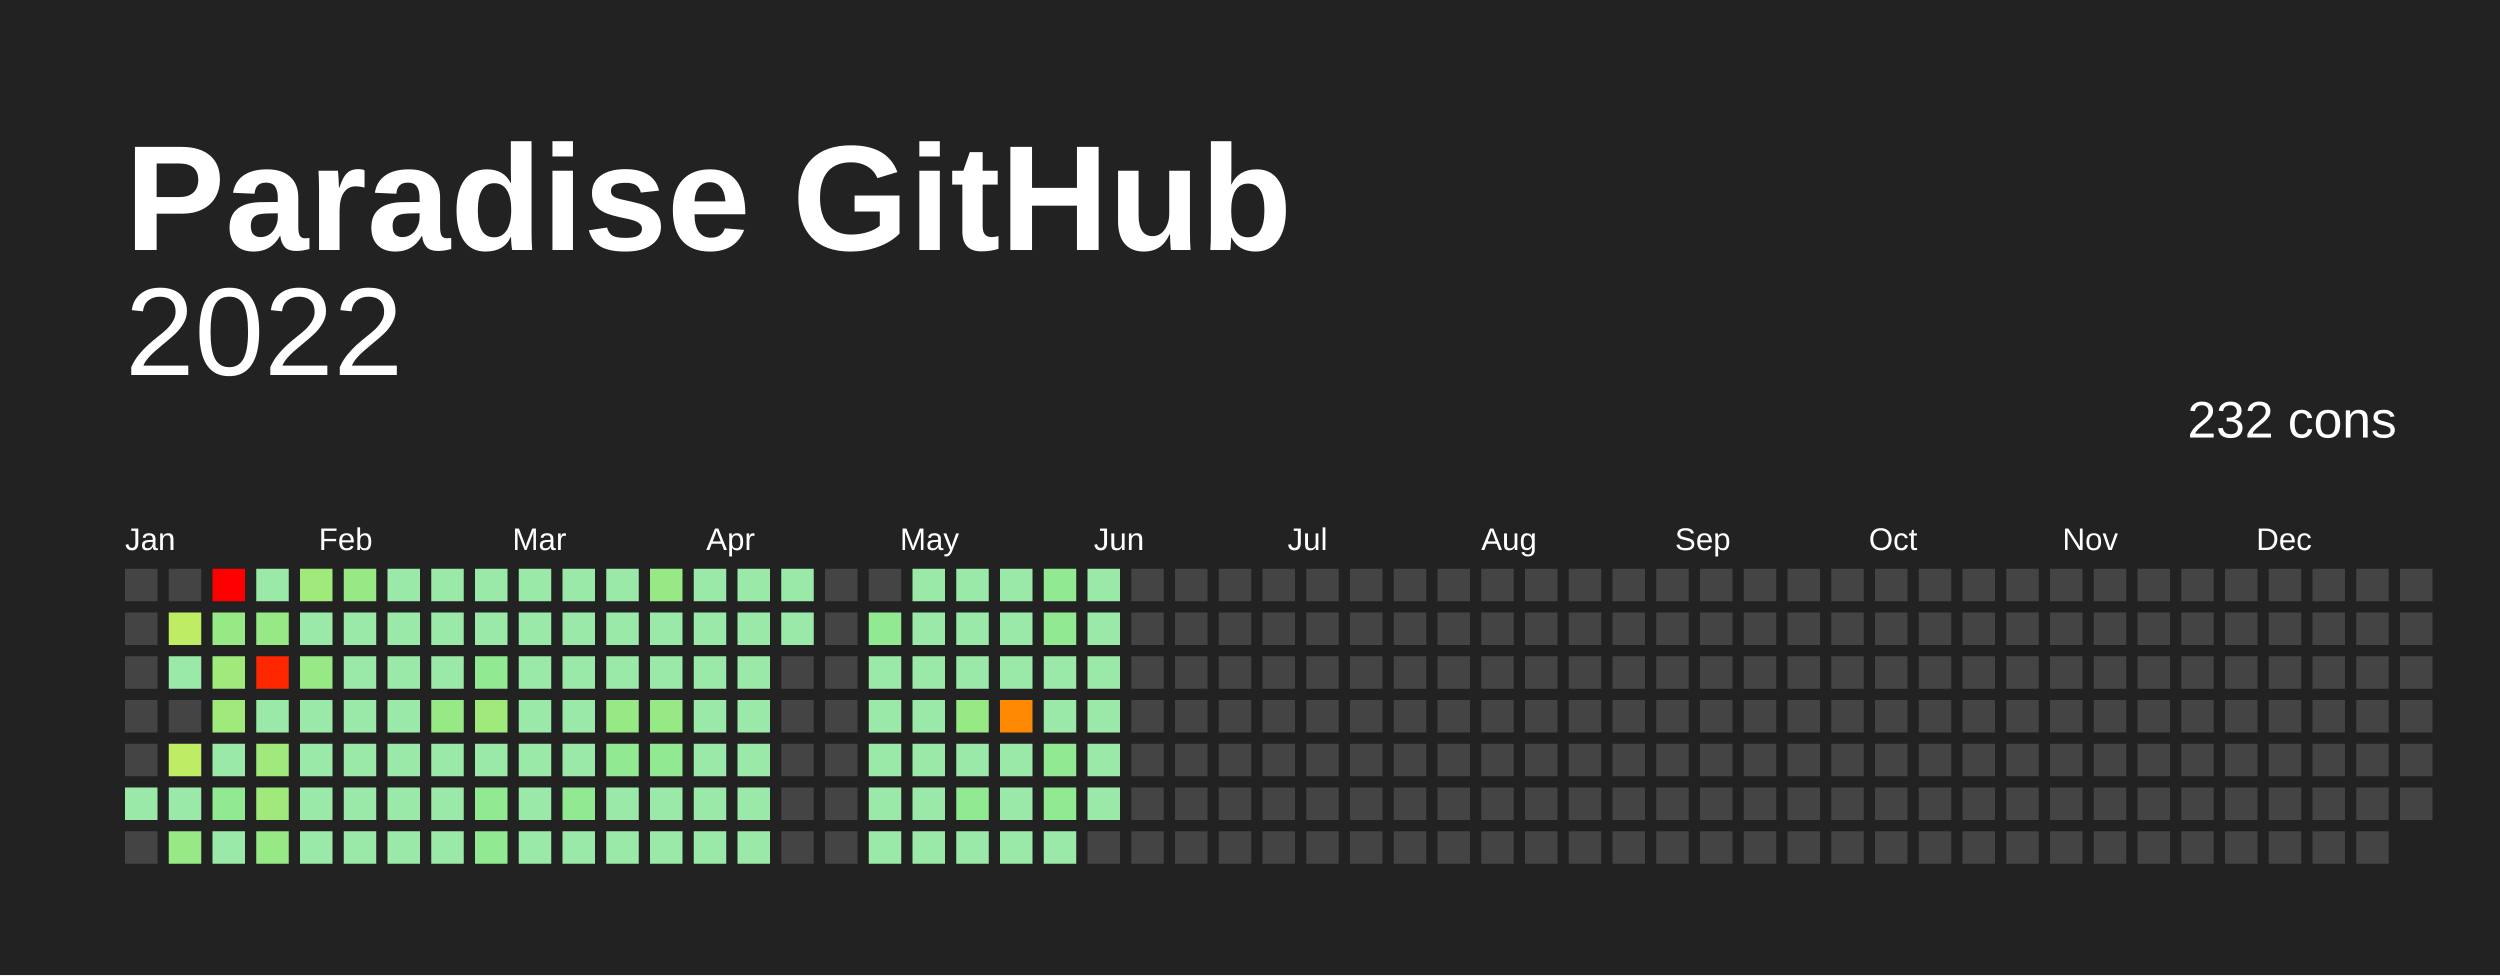
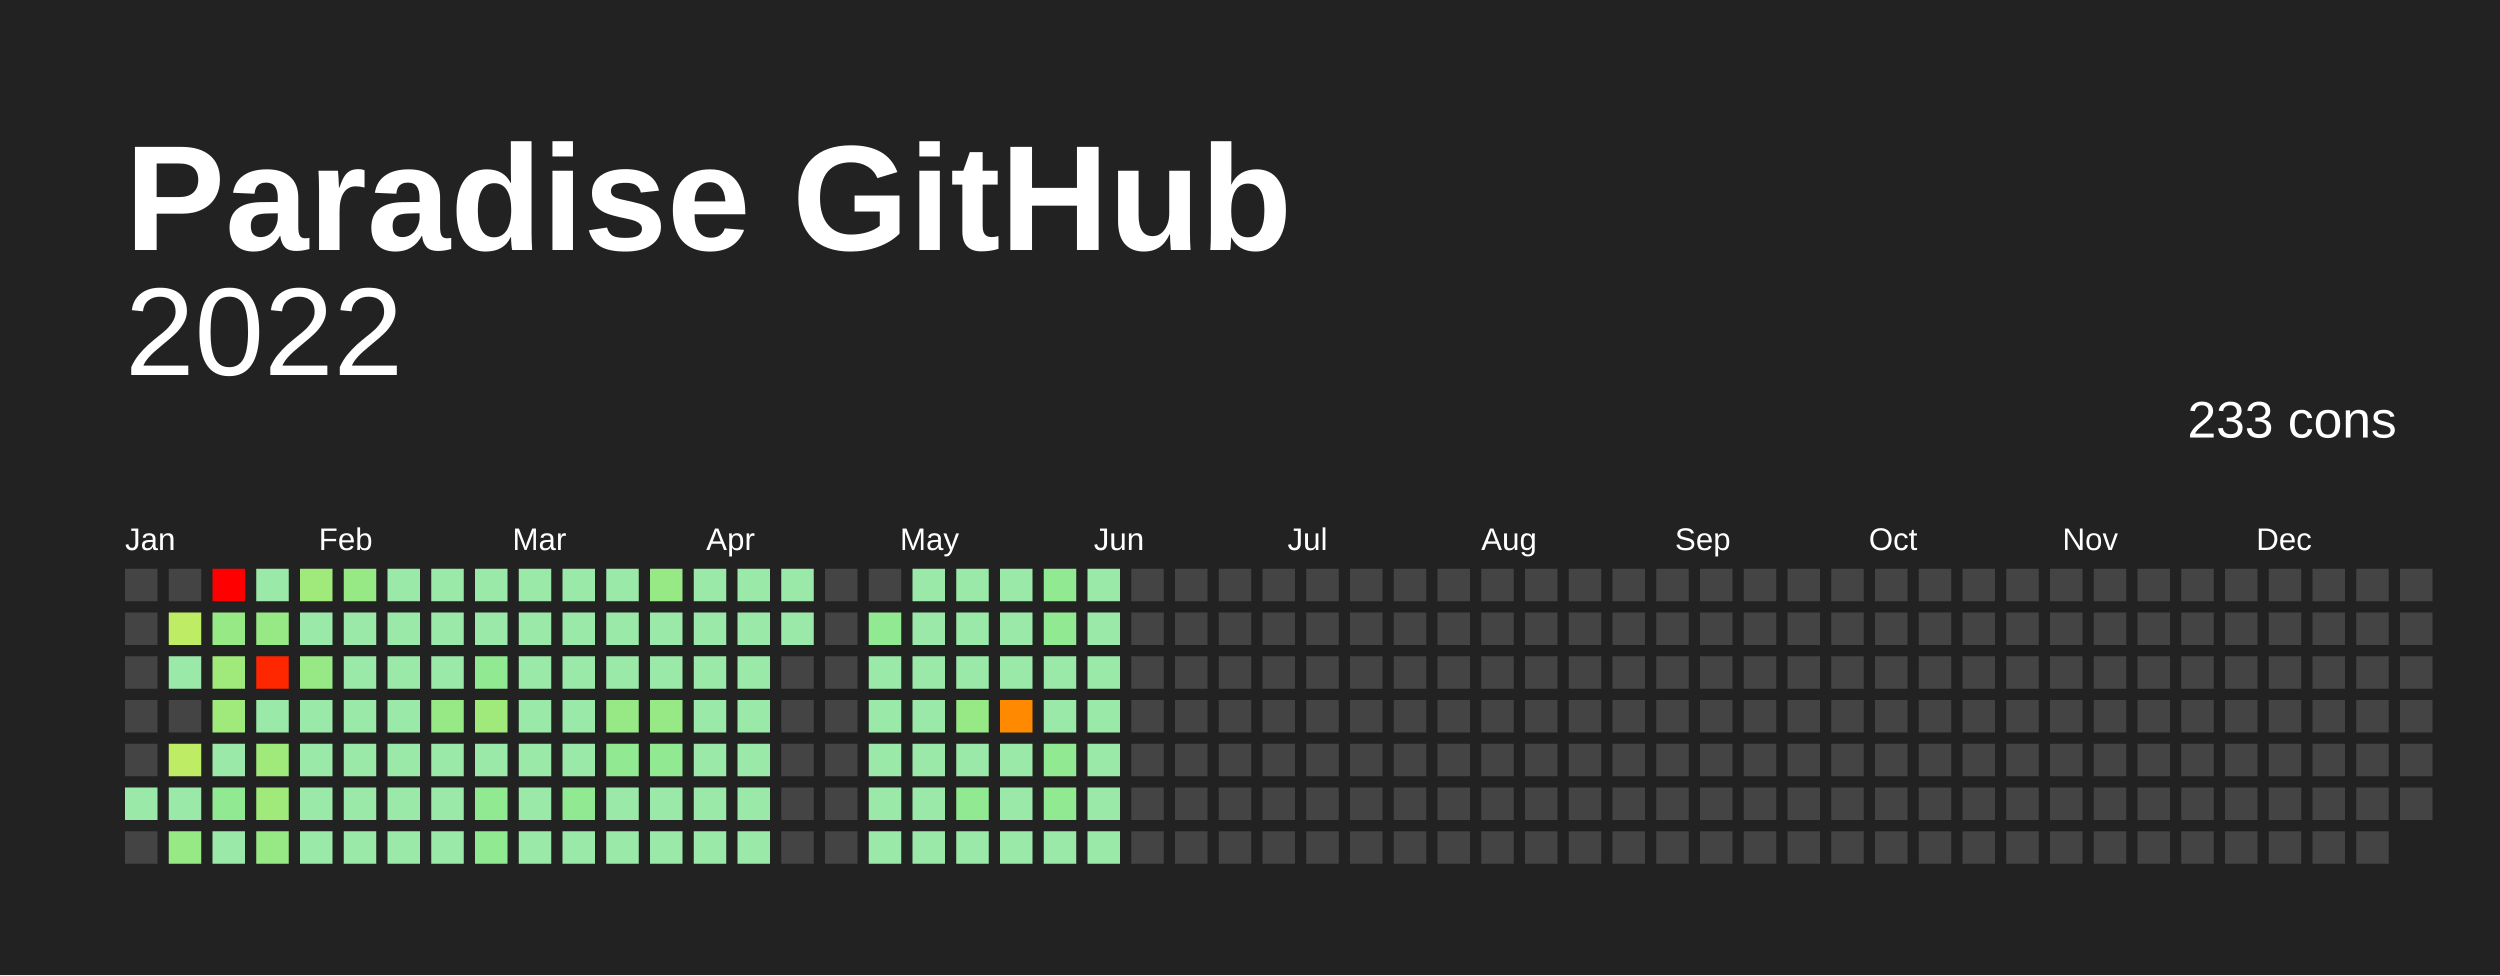
<svg xmlns="http://www.w3.org/2000/svg" baseProfile="full" height="78mm" version="1.1" viewBox="0,0,200,78" width="200mm">
  <defs />
  <rect fill="#222222" height="78" width="200" x="0" y="0" />
  <text fill="#FFFFFF" style="font-size:12px; font-family:Arial; font-weight:bold;" x="10" y="20">Paradise GitHub</text>
  <text alignment-baseline="hanging" fill="#FFFFFF" style="font-size:10.0px; font-family:Arial;" x="10" y="30">2022</text>
-   <text alignment-baseline="hanging" fill="#FFFFFF" style="font-size:4.125px; font-family:Arial;" x="175" y="35">232 cons</text>
+   <text alignment-baseline="hanging" fill="#FFFFFF" style="font-size:4.125px; font-family:Arial;" x="175" y="35">233 cons</text>
  <text fill="#FFFFFF" style="font-size:2.5px; font-family:Arial" x="10.0" y="44">Jan</text>
  <text fill="#FFFFFF" style="font-size:2.5px; font-family:Arial" x="25.5" y="44">Feb</text>
  <text fill="#FFFFFF" style="font-size:2.5px; font-family:Arial" x="41.0" y="44">Mar</text>
  <text fill="#FFFFFF" style="font-size:2.5px; font-family:Arial" x="56.5" y="44">Apr</text>
  <text fill="#FFFFFF" style="font-size:2.5px; font-family:Arial" x="72.0" y="44">May</text>
  <text fill="#FFFFFF" style="font-size:2.5px; font-family:Arial" x="87.5" y="44">Jun</text>
  <text fill="#FFFFFF" style="font-size:2.5px; font-family:Arial" x="103.0" y="44">Jul</text>
  <text fill="#FFFFFF" style="font-size:2.5px; font-family:Arial" x="118.5" y="44">Aug</text>
  <text fill="#FFFFFF" style="font-size:2.5px; font-family:Arial" x="134.0" y="44">Sep</text>
  <text fill="#FFFFFF" style="font-size:2.5px; font-family:Arial" x="149.5" y="44">Oct</text>
  <text fill="#FFFFFF" style="font-size:2.5px; font-family:Arial" x="165.0" y="44">Nov</text>
  <text fill="#FFFFFF" style="font-size:2.5px; font-family:Arial" x="180.5" y="44">Dec</text>
  <rect fill="#444444" height="2.6" width="2.6" x="10.0" y="45.5" />
  <rect fill="#444444" height="2.6" width="2.6" x="10.0" y="49.0" />
  <rect fill="#444444" height="2.6" width="2.6" x="10.0" y="52.5" />
  <rect fill="#444444" height="2.6" width="2.6" x="10.0" y="56.0" />
  <rect fill="#444444" height="2.6" width="2.6" x="10.0" y="59.5" />
  <rect fill="#9be9a8" height="2.6" width="2.6" x="10.0" y="63.0" />
  <rect fill="#444444" height="2.6" width="2.6" x="10.0" y="66.5" />
  <rect fill="#444444" height="2.6" width="2.6" x="13.5" y="45.5" />
  <rect fill="#bfec65" height="2.6" width="2.6" x="13.5" y="49.0" />
  <rect fill="#9be9a8" height="2.6" width="2.6" x="13.5" y="52.5" />
  <rect fill="#444444" height="2.6" width="2.6" x="13.5" y="56.0" />
  <rect fill="#bfec65" height="2.6" width="2.6" x="13.5" y="59.5" />
  <rect fill="#9be9a8" height="2.6" width="2.6" x="13.5" y="63.0" />
  <rect fill="#97e986" height="2.6" width="2.6" x="13.5" y="66.5" />
  <rect fill="red" height="2.6" width="2.6" x="17.0" y="45.5" />
  <rect fill="#97e986" height="2.6" width="2.6" x="17.0" y="49.0" />
  <rect fill="#a0ea7b" height="2.6" width="2.6" x="17.0" y="52.5" />
  <rect fill="#a0ea7b" height="2.6" width="2.6" x="17.0" y="56.0" />
  <rect fill="#9be9a8" height="2.6" width="2.6" x="17.0" y="59.5" />
  <rect fill="#91e991" height="2.6" width="2.6" x="17.0" y="63.0" />
  <rect fill="#9be9a8" height="2.6" width="2.6" x="17.0" y="66.5" />
  <rect fill="#9be9a8" height="2.6" width="2.6" x="20.5" y="45.5" />
  <rect fill="#97e986" height="2.6" width="2.6" x="20.5" y="49.0" />
  <rect fill="#ff2700" height="2.6" width="2.6" x="20.5" y="52.5" />
  <rect fill="#9be9a8" height="2.6" width="2.6" x="20.5" y="56.0" />
  <rect fill="#a0ea7b" height="2.6" width="2.6" x="20.5" y="59.5" />
  <rect fill="#a0ea7b" height="2.6" width="2.6" x="20.5" y="63.0" />
  <rect fill="#97e986" height="2.6" width="2.6" x="20.5" y="66.5" />
  <rect fill="#a0ea7b" height="2.6" width="2.6" x="24.0" y="45.5" />
  <rect fill="#9be9a8" height="2.6" width="2.6" x="24.0" y="49.0" />
  <rect fill="#97e986" height="2.6" width="2.6" x="24.0" y="52.5" />
  <rect fill="#9be9a8" height="2.6" width="2.6" x="24.0" y="56.0" />
  <rect fill="#9be9a8" height="2.6" width="2.6" x="24.0" y="59.5" />
  <rect fill="#9be9a8" height="2.6" width="2.6" x="24.0" y="63.0" />
  <rect fill="#9be9a8" height="2.6" width="2.6" x="24.0" y="66.5" />
  <rect fill="#97e986" height="2.6" width="2.6" x="27.5" y="45.5" />
  <rect fill="#9be9a8" height="2.6" width="2.6" x="27.5" y="49.0" />
  <rect fill="#9be9a8" height="2.6" width="2.6" x="27.5" y="52.5" />
  <rect fill="#9be9a8" height="2.6" width="2.6" x="27.5" y="56.0" />
  <rect fill="#9be9a8" height="2.6" width="2.6" x="27.5" y="59.5" />
  <rect fill="#9be9a8" height="2.6" width="2.6" x="27.5" y="63.0" />
  <rect fill="#9be9a8" height="2.6" width="2.6" x="27.5" y="66.5" />
  <rect fill="#9be9a8" height="2.6" width="2.6" x="31.0" y="45.5" />
  <rect fill="#9be9a8" height="2.6" width="2.6" x="31.0" y="49.0" />
  <rect fill="#9be9a8" height="2.6" width="2.6" x="31.0" y="52.5" />
  <rect fill="#9be9a8" height="2.6" width="2.6" x="31.0" y="56.0" />
  <rect fill="#9be9a8" height="2.6" width="2.6" x="31.0" y="59.5" />
  <rect fill="#9be9a8" height="2.6" width="2.6" x="31.0" y="63.0" />
  <rect fill="#9be9a8" height="2.6" width="2.6" x="31.0" y="66.5" />
  <rect fill="#9be9a8" height="2.6" width="2.6" x="34.5" y="45.5" />
  <rect fill="#9be9a8" height="2.6" width="2.6" x="34.5" y="49.0" />
  <rect fill="#9be9a8" height="2.6" width="2.6" x="34.5" y="52.5" />
  <rect fill="#97e986" height="2.6" width="2.6" x="34.5" y="56.0" />
  <rect fill="#9be9a8" height="2.6" width="2.6" x="34.5" y="59.5" />
  <rect fill="#9be9a8" height="2.6" width="2.6" x="34.5" y="63.0" />
  <rect fill="#9be9a8" height="2.6" width="2.6" x="34.5" y="66.5" />
  <rect fill="#9be9a8" height="2.6" width="2.6" x="38.0" y="45.5" />
  <rect fill="#9be9a8" height="2.6" width="2.6" x="38.0" y="49.0" />
  <rect fill="#91e991" height="2.6" width="2.6" x="38.0" y="52.5" />
  <rect fill="#a0ea7b" height="2.6" width="2.6" x="38.0" y="56.0" />
  <rect fill="#9be9a8" height="2.6" width="2.6" x="38.0" y="59.5" />
  <rect fill="#91e991" height="2.6" width="2.6" x="38.0" y="63.0" />
  <rect fill="#91e991" height="2.6" width="2.6" x="38.0" y="66.5" />
  <rect fill="#9be9a8" height="2.6" width="2.6" x="41.5" y="45.5" />
  <rect fill="#9be9a8" height="2.6" width="2.6" x="41.5" y="49.0" />
  <rect fill="#9be9a8" height="2.6" width="2.6" x="41.5" y="52.5" />
  <rect fill="#9be9a8" height="2.6" width="2.6" x="41.5" y="56.0" />
  <rect fill="#9be9a8" height="2.6" width="2.6" x="41.5" y="59.5" />
  <rect fill="#9be9a8" height="2.6" width="2.6" x="41.5" y="63.0" />
  <rect fill="#9be9a8" height="2.6" width="2.6" x="41.5" y="66.5" />
  <rect fill="#9be9a8" height="2.6" width="2.6" x="45.0" y="45.5" />
  <rect fill="#9be9a8" height="2.6" width="2.6" x="45.0" y="49.0" />
  <rect fill="#9be9a8" height="2.6" width="2.6" x="45.0" y="52.5" />
  <rect fill="#9be9a8" height="2.6" width="2.6" x="45.0" y="56.0" />
  <rect fill="#9be9a8" height="2.6" width="2.6" x="45.0" y="59.5" />
  <rect fill="#91e991" height="2.6" width="2.6" x="45.0" y="63.0" />
  <rect fill="#9be9a8" height="2.6" width="2.6" x="45.0" y="66.5" />
  <rect fill="#9be9a8" height="2.6" width="2.6" x="48.5" y="45.5" />
  <rect fill="#9be9a8" height="2.6" width="2.6" x="48.5" y="49.0" />
  <rect fill="#9be9a8" height="2.6" width="2.6" x="48.5" y="52.5" />
  <rect fill="#97e986" height="2.6" width="2.6" x="48.5" y="56.0" />
  <rect fill="#91e991" height="2.6" width="2.6" x="48.5" y="59.5" />
  <rect fill="#9be9a8" height="2.6" width="2.6" x="48.5" y="63.0" />
  <rect fill="#9be9a8" height="2.6" width="2.6" x="48.5" y="66.5" />
  <rect fill="#97e986" height="2.6" width="2.6" x="52.0" y="45.5" />
  <rect fill="#9be9a8" height="2.6" width="2.6" x="52.0" y="49.0" />
  <rect fill="#9be9a8" height="2.6" width="2.6" x="52.0" y="52.5" />
  <rect fill="#97e986" height="2.6" width="2.6" x="52.0" y="56.0" />
  <rect fill="#91e991" height="2.6" width="2.6" x="52.0" y="59.5" />
  <rect fill="#9be9a8" height="2.6" width="2.6" x="52.0" y="63.0" />
  <rect fill="#9be9a8" height="2.6" width="2.6" x="52.0" y="66.5" />
  <rect fill="#9be9a8" height="2.6" width="2.6" x="55.5" y="45.5" />
  <rect fill="#9be9a8" height="2.6" width="2.6" x="55.5" y="49.0" />
  <rect fill="#9be9a8" height="2.6" width="2.6" x="55.5" y="52.5" />
  <rect fill="#9be9a8" height="2.6" width="2.6" x="55.5" y="56.0" />
  <rect fill="#9be9a8" height="2.6" width="2.6" x="55.5" y="59.5" />
  <rect fill="#9be9a8" height="2.6" width="2.6" x="55.5" y="63.0" />
  <rect fill="#9be9a8" height="2.6" width="2.6" x="55.5" y="66.5" />
  <rect fill="#9be9a8" height="2.6" width="2.6" x="59.0" y="45.5" />
  <rect fill="#9be9a8" height="2.6" width="2.6" x="59.0" y="49.0" />
  <rect fill="#9be9a8" height="2.6" width="2.6" x="59.0" y="52.5" />
  <rect fill="#9be9a8" height="2.6" width="2.6" x="59.0" y="56.0" />
  <rect fill="#9be9a8" height="2.6" width="2.6" x="59.0" y="59.5" />
  <rect fill="#9be9a8" height="2.6" width="2.6" x="59.0" y="63.0" />
  <rect fill="#9be9a8" height="2.6" width="2.6" x="59.0" y="66.5" />
  <rect fill="#9be9a8" height="2.6" width="2.6" x="62.5" y="45.5" />
  <rect fill="#9be9a8" height="2.6" width="2.6" x="62.5" y="49.0" />
  <rect fill="#444444" height="2.6" width="2.6" x="62.5" y="52.5" />
  <rect fill="#444444" height="2.6" width="2.6" x="62.5" y="56.0" />
  <rect fill="#444444" height="2.6" width="2.6" x="62.5" y="59.5" />
  <rect fill="#444444" height="2.6" width="2.6" x="62.5" y="63.0" />
  <rect fill="#444444" height="2.6" width="2.6" x="62.5" y="66.5" />
  <rect fill="#444444" height="2.6" width="2.6" x="66.0" y="45.5" />
  <rect fill="#444444" height="2.6" width="2.6" x="66.0" y="49.0" />
  <rect fill="#444444" height="2.6" width="2.6" x="66.0" y="52.5" />
  <rect fill="#444444" height="2.6" width="2.6" x="66.0" y="56.0" />
  <rect fill="#444444" height="2.6" width="2.6" x="66.0" y="59.5" />
  <rect fill="#444444" height="2.6" width="2.6" x="66.0" y="63.0" />
  <rect fill="#444444" height="2.6" width="2.6" x="66.0" y="66.5" />
  <rect fill="#444444" height="2.6" width="2.6" x="69.5" y="45.5" />
  <rect fill="#91e991" height="2.6" width="2.6" x="69.5" y="49.0" />
  <rect fill="#9be9a8" height="2.6" width="2.6" x="69.5" y="52.5" />
  <rect fill="#9be9a8" height="2.6" width="2.6" x="69.5" y="56.0" />
  <rect fill="#9be9a8" height="2.6" width="2.6" x="69.5" y="59.5" />
  <rect fill="#9be9a8" height="2.6" width="2.6" x="69.5" y="63.0" />
  <rect fill="#9be9a8" height="2.6" width="2.6" x="69.5" y="66.5" />
  <rect fill="#9be9a8" height="2.6" width="2.6" x="73.0" y="45.5" />
  <rect fill="#9be9a8" height="2.6" width="2.6" x="73.0" y="49.0" />
  <rect fill="#9be9a8" height="2.6" width="2.6" x="73.0" y="52.5" />
  <rect fill="#9be9a8" height="2.6" width="2.6" x="73.0" y="56.0" />
  <rect fill="#9be9a8" height="2.6" width="2.6" x="73.0" y="59.5" />
  <rect fill="#9be9a8" height="2.6" width="2.6" x="73.0" y="63.0" />
  <rect fill="#9be9a8" height="2.6" width="2.6" x="73.0" y="66.5" />
  <rect fill="#9be9a8" height="2.6" width="2.6" x="76.5" y="45.5" />
  <rect fill="#9be9a8" height="2.6" width="2.6" x="76.5" y="49.0" />
  <rect fill="#9be9a8" height="2.6" width="2.6" x="76.5" y="52.5" />
  <rect fill="#97e986" height="2.6" width="2.6" x="76.5" y="56.0" />
  <rect fill="#9be9a8" height="2.6" width="2.6" x="76.5" y="59.5" />
  <rect fill="#91e991" height="2.6" width="2.6" x="76.5" y="63.0" />
  <rect fill="#9be9a8" height="2.6" width="2.6" x="76.5" y="66.5" />
  <rect fill="#9be9a8" height="2.6" width="2.6" x="80.0" y="45.5" />
  <rect fill="#9be9a8" height="2.6" width="2.6" x="80.0" y="49.0" />
  <rect fill="#9be9a8" height="2.6" width="2.6" x="80.0" y="52.5" />
  <rect fill="#ff8900" height="2.6" width="2.6" x="80.0" y="56.0" />
  <rect fill="#9be9a8" height="2.6" width="2.6" x="80.0" y="59.5" />
  <rect fill="#9be9a8" height="2.6" width="2.6" x="80.0" y="63.0" />
  <rect fill="#9be9a8" height="2.6" width="2.6" x="80.0" y="66.5" />
  <rect fill="#91e991" height="2.6" width="2.6" x="83.5" y="45.5" />
  <rect fill="#91e991" height="2.6" width="2.6" x="83.5" y="49.0" />
  <rect fill="#9be9a8" height="2.6" width="2.6" x="83.5" y="52.5" />
  <rect fill="#9be9a8" height="2.6" width="2.6" x="83.5" y="56.0" />
  <rect fill="#91e991" height="2.6" width="2.6" x="83.5" y="59.5" />
  <rect fill="#91e991" height="2.6" width="2.6" x="83.5" y="63.0" />
  <rect fill="#9be9a8" height="2.6" width="2.6" x="83.5" y="66.5" />
  <rect fill="#9be9a8" height="2.6" width="2.6" x="87.0" y="45.5" />
  <rect fill="#9be9a8" height="2.6" width="2.6" x="87.0" y="49.0" />
  <rect fill="#9be9a8" height="2.6" width="2.6" x="87.0" y="52.5" />
  <rect fill="#9be9a8" height="2.6" width="2.6" x="87.0" y="56.0" />
  <rect fill="#9be9a8" height="2.6" width="2.6" x="87.0" y="59.5" />
  <rect fill="#9be9a8" height="2.6" width="2.6" x="87.0" y="63.0" />
-   <rect fill="#444444" height="2.6" width="2.6" x="87.0" y="66.5" />
+   <rect fill="#9be9a8" height="2.6" width="2.6" x="87.0" y="66.5" />
  <rect fill="#444444" height="2.6" width="2.6" x="90.5" y="45.5" />
  <rect fill="#444444" height="2.6" width="2.6" x="90.5" y="49.0" />
  <rect fill="#444444" height="2.6" width="2.6" x="90.5" y="52.5" />
  <rect fill="#444444" height="2.6" width="2.6" x="90.5" y="56.0" />
  <rect fill="#444444" height="2.6" width="2.6" x="90.5" y="59.5" />
  <rect fill="#444444" height="2.6" width="2.6" x="90.5" y="63.0" />
  <rect fill="#444444" height="2.6" width="2.6" x="90.5" y="66.5" />
  <rect fill="#444444" height="2.6" width="2.6" x="94.0" y="45.5" />
  <rect fill="#444444" height="2.6" width="2.6" x="94.0" y="49.0" />
  <rect fill="#444444" height="2.6" width="2.6" x="94.0" y="52.5" />
  <rect fill="#444444" height="2.6" width="2.6" x="94.0" y="56.0" />
  <rect fill="#444444" height="2.6" width="2.6" x="94.0" y="59.5" />
  <rect fill="#444444" height="2.6" width="2.6" x="94.0" y="63.0" />
  <rect fill="#444444" height="2.6" width="2.6" x="94.0" y="66.5" />
  <rect fill="#444444" height="2.6" width="2.6" x="97.5" y="45.5" />
  <rect fill="#444444" height="2.6" width="2.6" x="97.5" y="49.0" />
  <rect fill="#444444" height="2.6" width="2.6" x="97.5" y="52.5" />
  <rect fill="#444444" height="2.6" width="2.6" x="97.5" y="56.0" />
  <rect fill="#444444" height="2.6" width="2.6" x="97.5" y="59.5" />
  <rect fill="#444444" height="2.6" width="2.6" x="97.5" y="63.0" />
  <rect fill="#444444" height="2.6" width="2.6" x="97.5" y="66.5" />
  <rect fill="#444444" height="2.6" width="2.6" x="101.0" y="45.5" />
  <rect fill="#444444" height="2.6" width="2.6" x="101.0" y="49.0" />
  <rect fill="#444444" height="2.6" width="2.6" x="101.0" y="52.5" />
  <rect fill="#444444" height="2.6" width="2.6" x="101.0" y="56.0" />
  <rect fill="#444444" height="2.6" width="2.6" x="101.0" y="59.5" />
  <rect fill="#444444" height="2.6" width="2.6" x="101.0" y="63.0" />
  <rect fill="#444444" height="2.6" width="2.6" x="101.0" y="66.5" />
  <rect fill="#444444" height="2.6" width="2.6" x="104.5" y="45.5" />
  <rect fill="#444444" height="2.6" width="2.6" x="104.5" y="49.0" />
  <rect fill="#444444" height="2.6" width="2.6" x="104.5" y="52.5" />
  <rect fill="#444444" height="2.6" width="2.6" x="104.5" y="56.0" />
  <rect fill="#444444" height="2.6" width="2.6" x="104.5" y="59.5" />
  <rect fill="#444444" height="2.6" width="2.6" x="104.5" y="63.0" />
  <rect fill="#444444" height="2.6" width="2.6" x="104.5" y="66.5" />
  <rect fill="#444444" height="2.6" width="2.6" x="108.0" y="45.5" />
  <rect fill="#444444" height="2.6" width="2.6" x="108.0" y="49.0" />
  <rect fill="#444444" height="2.6" width="2.6" x="108.0" y="52.5" />
  <rect fill="#444444" height="2.6" width="2.6" x="108.0" y="56.0" />
  <rect fill="#444444" height="2.6" width="2.6" x="108.0" y="59.5" />
  <rect fill="#444444" height="2.6" width="2.6" x="108.0" y="63.0" />
  <rect fill="#444444" height="2.6" width="2.6" x="108.0" y="66.5" />
  <rect fill="#444444" height="2.6" width="2.6" x="111.5" y="45.5" />
  <rect fill="#444444" height="2.6" width="2.6" x="111.5" y="49.0" />
  <rect fill="#444444" height="2.6" width="2.6" x="111.5" y="52.5" />
  <rect fill="#444444" height="2.6" width="2.6" x="111.5" y="56.0" />
  <rect fill="#444444" height="2.6" width="2.6" x="111.5" y="59.5" />
  <rect fill="#444444" height="2.6" width="2.6" x="111.5" y="63.0" />
  <rect fill="#444444" height="2.6" width="2.6" x="111.5" y="66.5" />
  <rect fill="#444444" height="2.6" width="2.6" x="115.0" y="45.5" />
  <rect fill="#444444" height="2.6" width="2.6" x="115.0" y="49.0" />
  <rect fill="#444444" height="2.6" width="2.6" x="115.0" y="52.5" />
  <rect fill="#444444" height="2.6" width="2.6" x="115.0" y="56.0" />
  <rect fill="#444444" height="2.6" width="2.6" x="115.0" y="59.5" />
  <rect fill="#444444" height="2.6" width="2.6" x="115.0" y="63.0" />
  <rect fill="#444444" height="2.6" width="2.6" x="115.0" y="66.5" />
  <rect fill="#444444" height="2.6" width="2.6" x="118.5" y="45.5" />
  <rect fill="#444444" height="2.6" width="2.6" x="118.5" y="49.0" />
  <rect fill="#444444" height="2.6" width="2.6" x="118.5" y="52.5" />
  <rect fill="#444444" height="2.6" width="2.6" x="118.5" y="56.0" />
  <rect fill="#444444" height="2.6" width="2.6" x="118.5" y="59.5" />
  <rect fill="#444444" height="2.6" width="2.6" x="118.5" y="63.0" />
  <rect fill="#444444" height="2.6" width="2.6" x="118.5" y="66.5" />
  <rect fill="#444444" height="2.6" width="2.6" x="122.0" y="45.5" />
  <rect fill="#444444" height="2.6" width="2.6" x="122.0" y="49.0" />
  <rect fill="#444444" height="2.6" width="2.6" x="122.0" y="52.5" />
  <rect fill="#444444" height="2.6" width="2.6" x="122.0" y="56.0" />
  <rect fill="#444444" height="2.6" width="2.6" x="122.0" y="59.5" />
  <rect fill="#444444" height="2.6" width="2.6" x="122.0" y="63.0" />
  <rect fill="#444444" height="2.6" width="2.6" x="122.0" y="66.5" />
  <rect fill="#444444" height="2.6" width="2.6" x="125.5" y="45.5" />
  <rect fill="#444444" height="2.6" width="2.6" x="125.5" y="49.0" />
  <rect fill="#444444" height="2.6" width="2.6" x="125.5" y="52.5" />
  <rect fill="#444444" height="2.6" width="2.6" x="125.5" y="56.0" />
  <rect fill="#444444" height="2.6" width="2.6" x="125.5" y="59.5" />
  <rect fill="#444444" height="2.6" width="2.6" x="125.5" y="63.0" />
  <rect fill="#444444" height="2.6" width="2.6" x="125.5" y="66.5" />
  <rect fill="#444444" height="2.6" width="2.6" x="129.0" y="45.5" />
  <rect fill="#444444" height="2.6" width="2.6" x="129.0" y="49.0" />
  <rect fill="#444444" height="2.6" width="2.6" x="129.0" y="52.5" />
  <rect fill="#444444" height="2.6" width="2.6" x="129.0" y="56.0" />
  <rect fill="#444444" height="2.6" width="2.6" x="129.0" y="59.5" />
  <rect fill="#444444" height="2.6" width="2.6" x="129.0" y="63.0" />
  <rect fill="#444444" height="2.6" width="2.6" x="129.0" y="66.5" />
  <rect fill="#444444" height="2.6" width="2.6" x="132.5" y="45.5" />
  <rect fill="#444444" height="2.6" width="2.6" x="132.5" y="49.0" />
  <rect fill="#444444" height="2.6" width="2.6" x="132.5" y="52.5" />
  <rect fill="#444444" height="2.6" width="2.6" x="132.5" y="56.0" />
  <rect fill="#444444" height="2.6" width="2.6" x="132.5" y="59.5" />
  <rect fill="#444444" height="2.6" width="2.6" x="132.5" y="63.0" />
  <rect fill="#444444" height="2.6" width="2.6" x="132.5" y="66.5" />
  <rect fill="#444444" height="2.6" width="2.6" x="136.0" y="45.5" />
  <rect fill="#444444" height="2.6" width="2.6" x="136.0" y="49.0" />
  <rect fill="#444444" height="2.6" width="2.6" x="136.0" y="52.5" />
  <rect fill="#444444" height="2.6" width="2.6" x="136.0" y="56.0" />
  <rect fill="#444444" height="2.6" width="2.6" x="136.0" y="59.5" />
  <rect fill="#444444" height="2.6" width="2.6" x="136.0" y="63.0" />
  <rect fill="#444444" height="2.6" width="2.6" x="136.0" y="66.5" />
  <rect fill="#444444" height="2.6" width="2.6" x="139.5" y="45.5" />
  <rect fill="#444444" height="2.6" width="2.6" x="139.5" y="49.0" />
  <rect fill="#444444" height="2.6" width="2.6" x="139.5" y="52.5" />
  <rect fill="#444444" height="2.6" width="2.6" x="139.5" y="56.0" />
  <rect fill="#444444" height="2.6" width="2.6" x="139.5" y="59.5" />
  <rect fill="#444444" height="2.6" width="2.6" x="139.5" y="63.0" />
  <rect fill="#444444" height="2.6" width="2.6" x="139.5" y="66.5" />
  <rect fill="#444444" height="2.6" width="2.6" x="143.0" y="45.5" />
  <rect fill="#444444" height="2.6" width="2.6" x="143.0" y="49.0" />
  <rect fill="#444444" height="2.6" width="2.6" x="143.0" y="52.5" />
  <rect fill="#444444" height="2.6" width="2.6" x="143.0" y="56.0" />
  <rect fill="#444444" height="2.6" width="2.6" x="143.0" y="59.5" />
  <rect fill="#444444" height="2.6" width="2.6" x="143.0" y="63.0" />
  <rect fill="#444444" height="2.6" width="2.6" x="143.0" y="66.5" />
  <rect fill="#444444" height="2.6" width="2.6" x="146.5" y="45.5" />
  <rect fill="#444444" height="2.6" width="2.6" x="146.5" y="49.0" />
  <rect fill="#444444" height="2.6" width="2.6" x="146.5" y="52.5" />
  <rect fill="#444444" height="2.6" width="2.6" x="146.5" y="56.0" />
  <rect fill="#444444" height="2.6" width="2.6" x="146.5" y="59.5" />
  <rect fill="#444444" height="2.6" width="2.6" x="146.5" y="63.0" />
  <rect fill="#444444" height="2.6" width="2.6" x="146.5" y="66.5" />
  <rect fill="#444444" height="2.6" width="2.6" x="150.0" y="45.5" />
  <rect fill="#444444" height="2.6" width="2.6" x="150.0" y="49.0" />
  <rect fill="#444444" height="2.6" width="2.6" x="150.0" y="52.5" />
  <rect fill="#444444" height="2.6" width="2.6" x="150.0" y="56.0" />
  <rect fill="#444444" height="2.6" width="2.6" x="150.0" y="59.5" />
  <rect fill="#444444" height="2.6" width="2.6" x="150.0" y="63.0" />
  <rect fill="#444444" height="2.6" width="2.6" x="150.0" y="66.5" />
  <rect fill="#444444" height="2.6" width="2.6" x="153.5" y="45.5" />
  <rect fill="#444444" height="2.6" width="2.6" x="153.5" y="49.0" />
  <rect fill="#444444" height="2.6" width="2.6" x="153.5" y="52.5" />
  <rect fill="#444444" height="2.6" width="2.6" x="153.5" y="56.0" />
  <rect fill="#444444" height="2.6" width="2.6" x="153.5" y="59.5" />
  <rect fill="#444444" height="2.6" width="2.6" x="153.5" y="63.0" />
  <rect fill="#444444" height="2.6" width="2.6" x="153.5" y="66.5" />
  <rect fill="#444444" height="2.6" width="2.6" x="157.0" y="45.5" />
  <rect fill="#444444" height="2.6" width="2.6" x="157.0" y="49.0" />
  <rect fill="#444444" height="2.6" width="2.6" x="157.0" y="52.5" />
  <rect fill="#444444" height="2.6" width="2.6" x="157.0" y="56.0" />
  <rect fill="#444444" height="2.6" width="2.6" x="157.0" y="59.5" />
  <rect fill="#444444" height="2.6" width="2.6" x="157.0" y="63.0" />
  <rect fill="#444444" height="2.6" width="2.6" x="157.0" y="66.5" />
  <rect fill="#444444" height="2.6" width="2.6" x="160.5" y="45.5" />
  <rect fill="#444444" height="2.6" width="2.6" x="160.5" y="49.0" />
  <rect fill="#444444" height="2.6" width="2.6" x="160.5" y="52.5" />
  <rect fill="#444444" height="2.6" width="2.6" x="160.5" y="56.0" />
  <rect fill="#444444" height="2.6" width="2.6" x="160.5" y="59.5" />
  <rect fill="#444444" height="2.6" width="2.6" x="160.5" y="63.0" />
  <rect fill="#444444" height="2.6" width="2.6" x="160.5" y="66.5" />
  <rect fill="#444444" height="2.6" width="2.6" x="164.0" y="45.5" />
  <rect fill="#444444" height="2.6" width="2.6" x="164.0" y="49.0" />
  <rect fill="#444444" height="2.6" width="2.6" x="164.0" y="52.5" />
  <rect fill="#444444" height="2.6" width="2.6" x="164.0" y="56.0" />
  <rect fill="#444444" height="2.6" width="2.6" x="164.0" y="59.5" />
  <rect fill="#444444" height="2.6" width="2.6" x="164.0" y="63.0" />
  <rect fill="#444444" height="2.6" width="2.6" x="164.0" y="66.5" />
  <rect fill="#444444" height="2.6" width="2.6" x="167.5" y="45.5" />
  <rect fill="#444444" height="2.6" width="2.6" x="167.5" y="49.0" />
  <rect fill="#444444" height="2.6" width="2.6" x="167.5" y="52.5" />
  <rect fill="#444444" height="2.6" width="2.6" x="167.5" y="56.0" />
  <rect fill="#444444" height="2.6" width="2.6" x="167.5" y="59.5" />
  <rect fill="#444444" height="2.6" width="2.6" x="167.5" y="63.0" />
  <rect fill="#444444" height="2.6" width="2.6" x="167.5" y="66.5" />
  <rect fill="#444444" height="2.6" width="2.6" x="171.0" y="45.5" />
  <rect fill="#444444" height="2.6" width="2.6" x="171.0" y="49.0" />
  <rect fill="#444444" height="2.6" width="2.6" x="171.0" y="52.5" />
  <rect fill="#444444" height="2.6" width="2.6" x="171.0" y="56.0" />
  <rect fill="#444444" height="2.6" width="2.6" x="171.0" y="59.5" />
  <rect fill="#444444" height="2.6" width="2.6" x="171.0" y="63.0" />
  <rect fill="#444444" height="2.6" width="2.6" x="171.0" y="66.5" />
  <rect fill="#444444" height="2.6" width="2.6" x="174.5" y="45.5" />
  <rect fill="#444444" height="2.6" width="2.6" x="174.5" y="49.0" />
  <rect fill="#444444" height="2.6" width="2.6" x="174.5" y="52.5" />
  <rect fill="#444444" height="2.6" width="2.6" x="174.5" y="56.0" />
  <rect fill="#444444" height="2.6" width="2.6" x="174.5" y="59.5" />
  <rect fill="#444444" height="2.6" width="2.6" x="174.5" y="63.0" />
  <rect fill="#444444" height="2.6" width="2.6" x="174.5" y="66.5" />
  <rect fill="#444444" height="2.6" width="2.6" x="178.0" y="45.5" />
  <rect fill="#444444" height="2.6" width="2.6" x="178.0" y="49.0" />
  <rect fill="#444444" height="2.6" width="2.6" x="178.0" y="52.5" />
  <rect fill="#444444" height="2.6" width="2.6" x="178.0" y="56.0" />
  <rect fill="#444444" height="2.6" width="2.6" x="178.0" y="59.5" />
  <rect fill="#444444" height="2.6" width="2.6" x="178.0" y="63.0" />
  <rect fill="#444444" height="2.6" width="2.6" x="178.0" y="66.5" />
  <rect fill="#444444" height="2.6" width="2.6" x="181.5" y="45.5" />
  <rect fill="#444444" height="2.6" width="2.6" x="181.5" y="49.0" />
  <rect fill="#444444" height="2.6" width="2.6" x="181.5" y="52.5" />
  <rect fill="#444444" height="2.6" width="2.6" x="181.5" y="56.0" />
  <rect fill="#444444" height="2.6" width="2.6" x="181.5" y="59.5" />
  <rect fill="#444444" height="2.6" width="2.6" x="181.5" y="63.0" />
  <rect fill="#444444" height="2.6" width="2.6" x="181.5" y="66.5" />
  <rect fill="#444444" height="2.6" width="2.6" x="185.0" y="45.5" />
  <rect fill="#444444" height="2.6" width="2.6" x="185.0" y="49.0" />
  <rect fill="#444444" height="2.6" width="2.6" x="185.0" y="52.5" />
  <rect fill="#444444" height="2.6" width="2.6" x="185.0" y="56.0" />
  <rect fill="#444444" height="2.6" width="2.6" x="185.0" y="59.5" />
  <rect fill="#444444" height="2.6" width="2.6" x="185.0" y="63.0" />
  <rect fill="#444444" height="2.6" width="2.6" x="185.0" y="66.5" />
  <rect fill="#444444" height="2.6" width="2.6" x="188.5" y="45.5" />
  <rect fill="#444444" height="2.6" width="2.6" x="188.5" y="49.0" />
  <rect fill="#444444" height="2.6" width="2.6" x="188.5" y="52.5" />
  <rect fill="#444444" height="2.6" width="2.6" x="188.5" y="56.0" />
  <rect fill="#444444" height="2.6" width="2.6" x="188.5" y="59.5" />
  <rect fill="#444444" height="2.6" width="2.6" x="188.5" y="63.0" />
  <rect fill="#444444" height="2.6" width="2.6" x="188.5" y="66.5" />
  <rect fill="#444444" height="2.6" width="2.6" x="192.0" y="45.5" />
  <rect fill="#444444" height="2.6" width="2.6" x="192.0" y="49.0" />
  <rect fill="#444444" height="2.6" width="2.6" x="192.0" y="52.5" />
  <rect fill="#444444" height="2.6" width="2.6" x="192.0" y="56.0" />
  <rect fill="#444444" height="2.6" width="2.6" x="192.0" y="59.5" />
  <rect fill="#444444" height="2.6" width="2.6" x="192.0" y="63.0" />
</svg>
